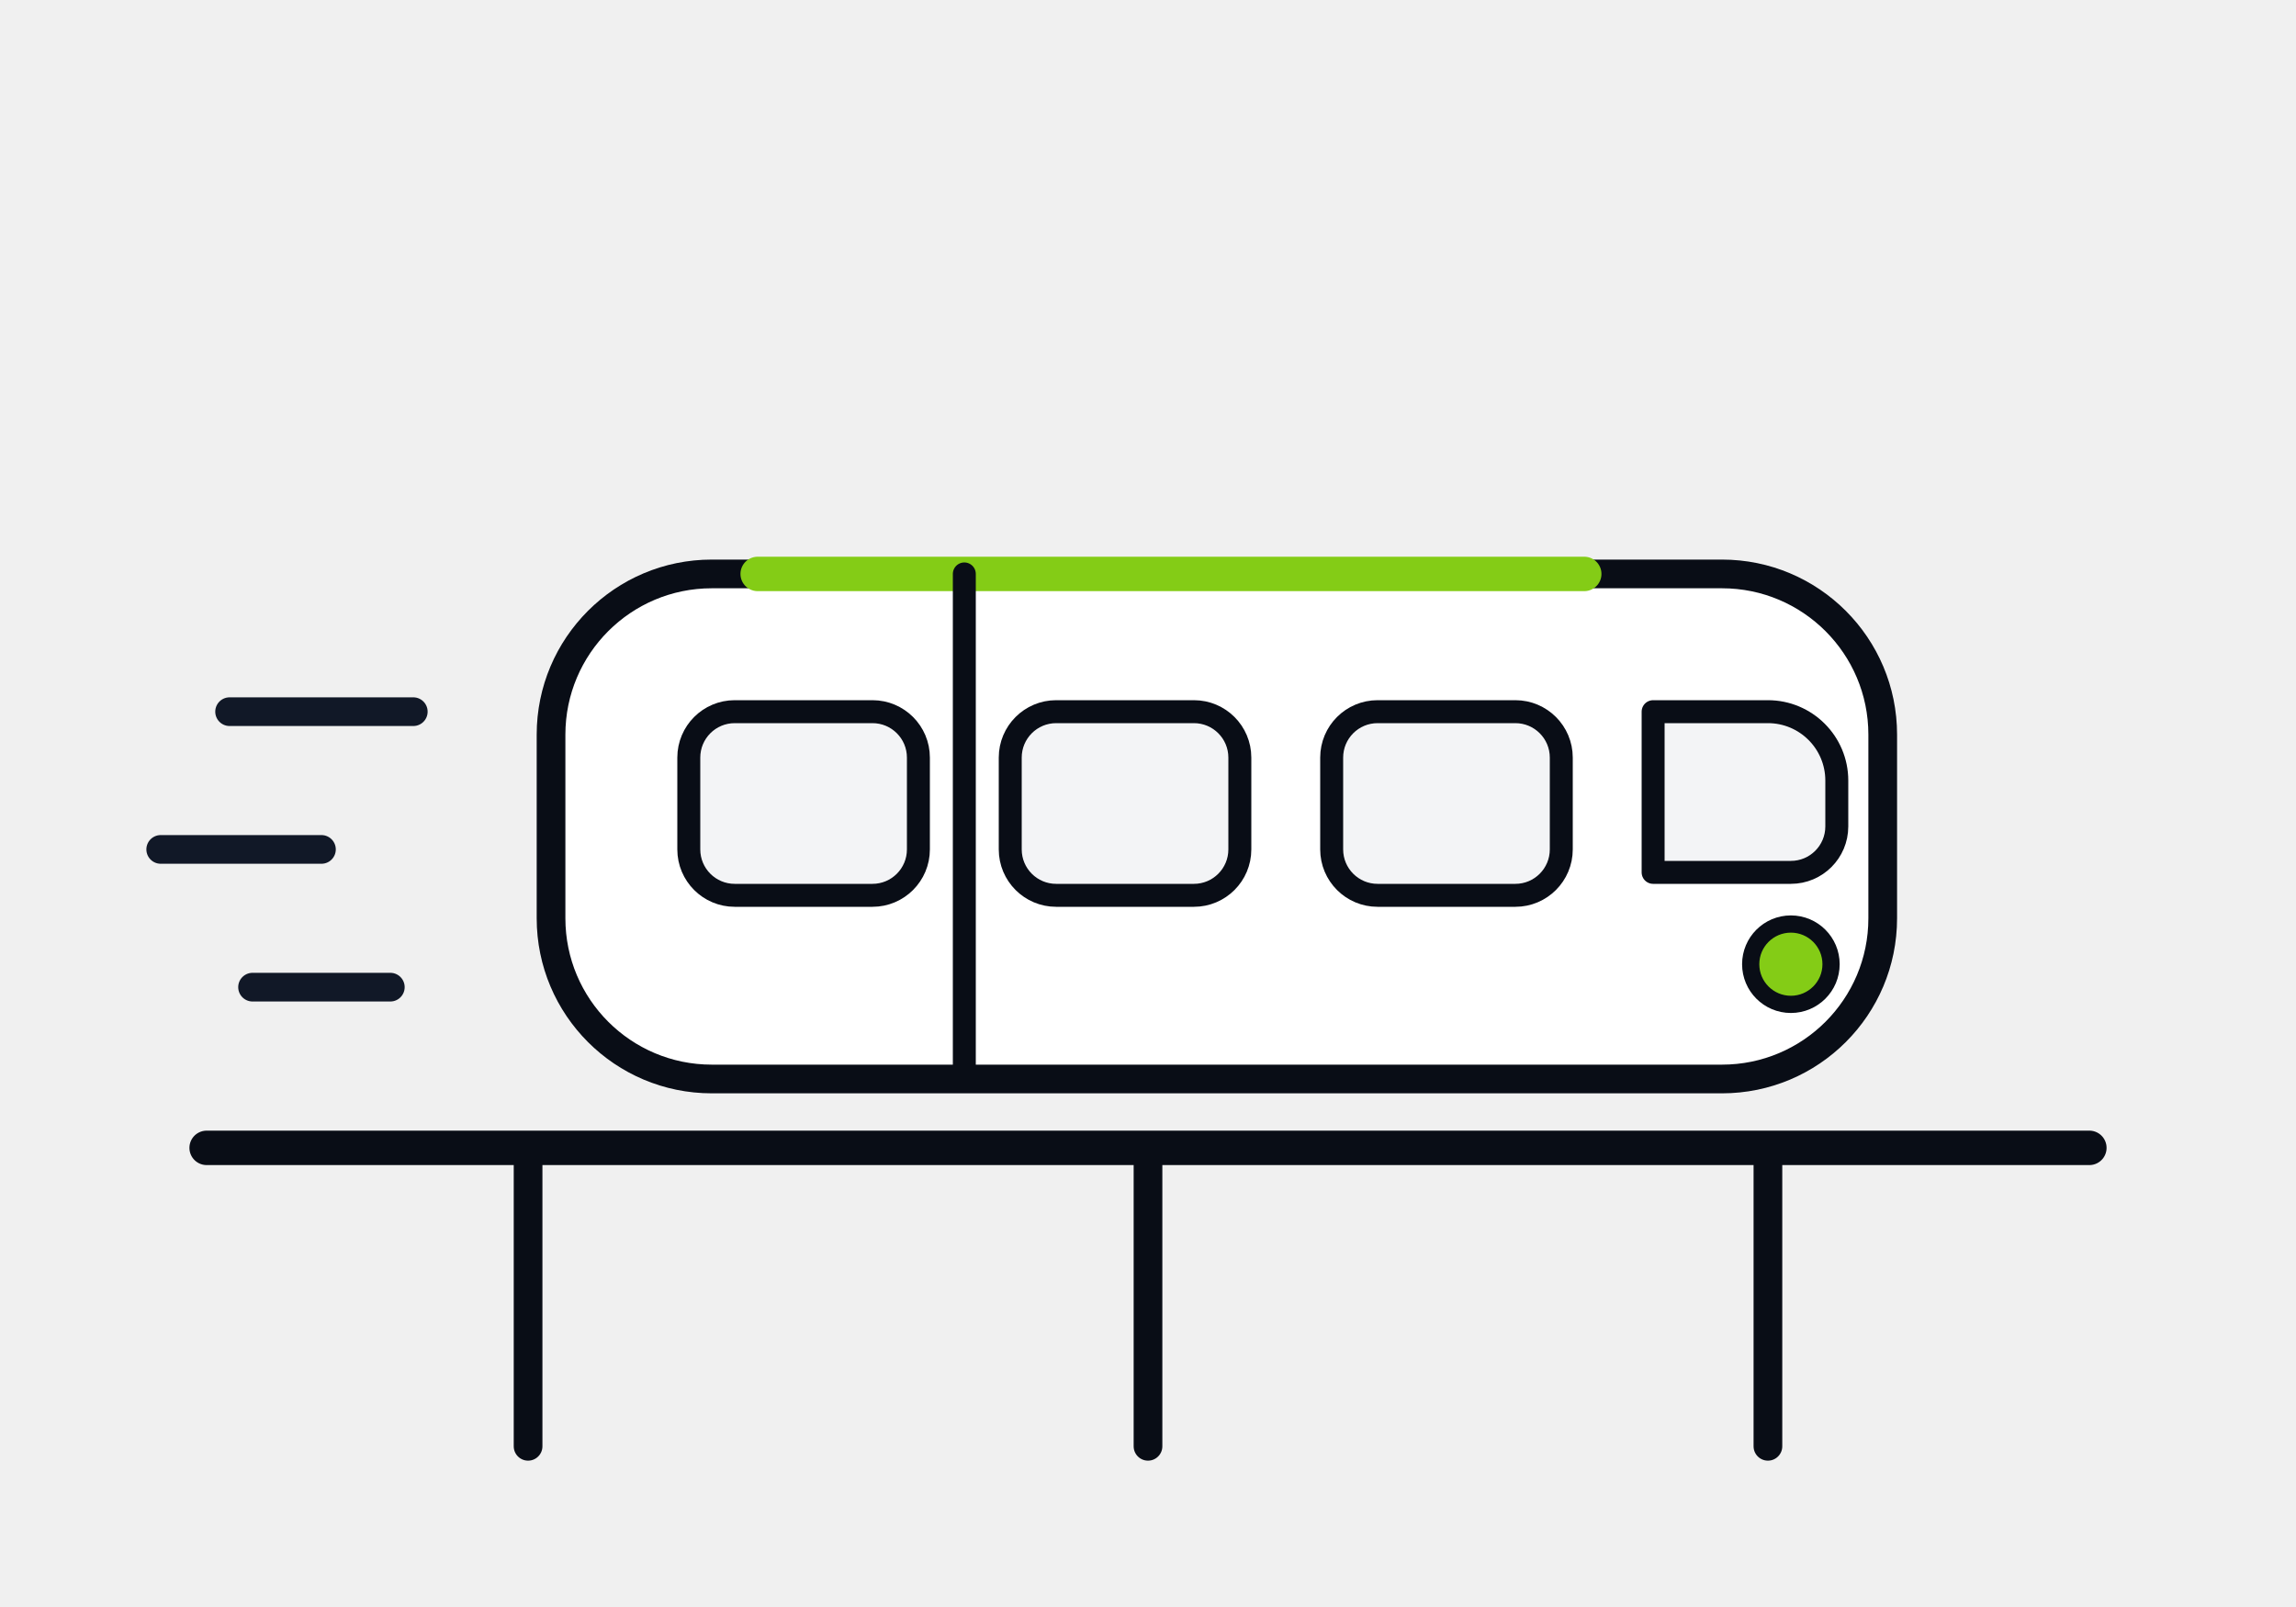
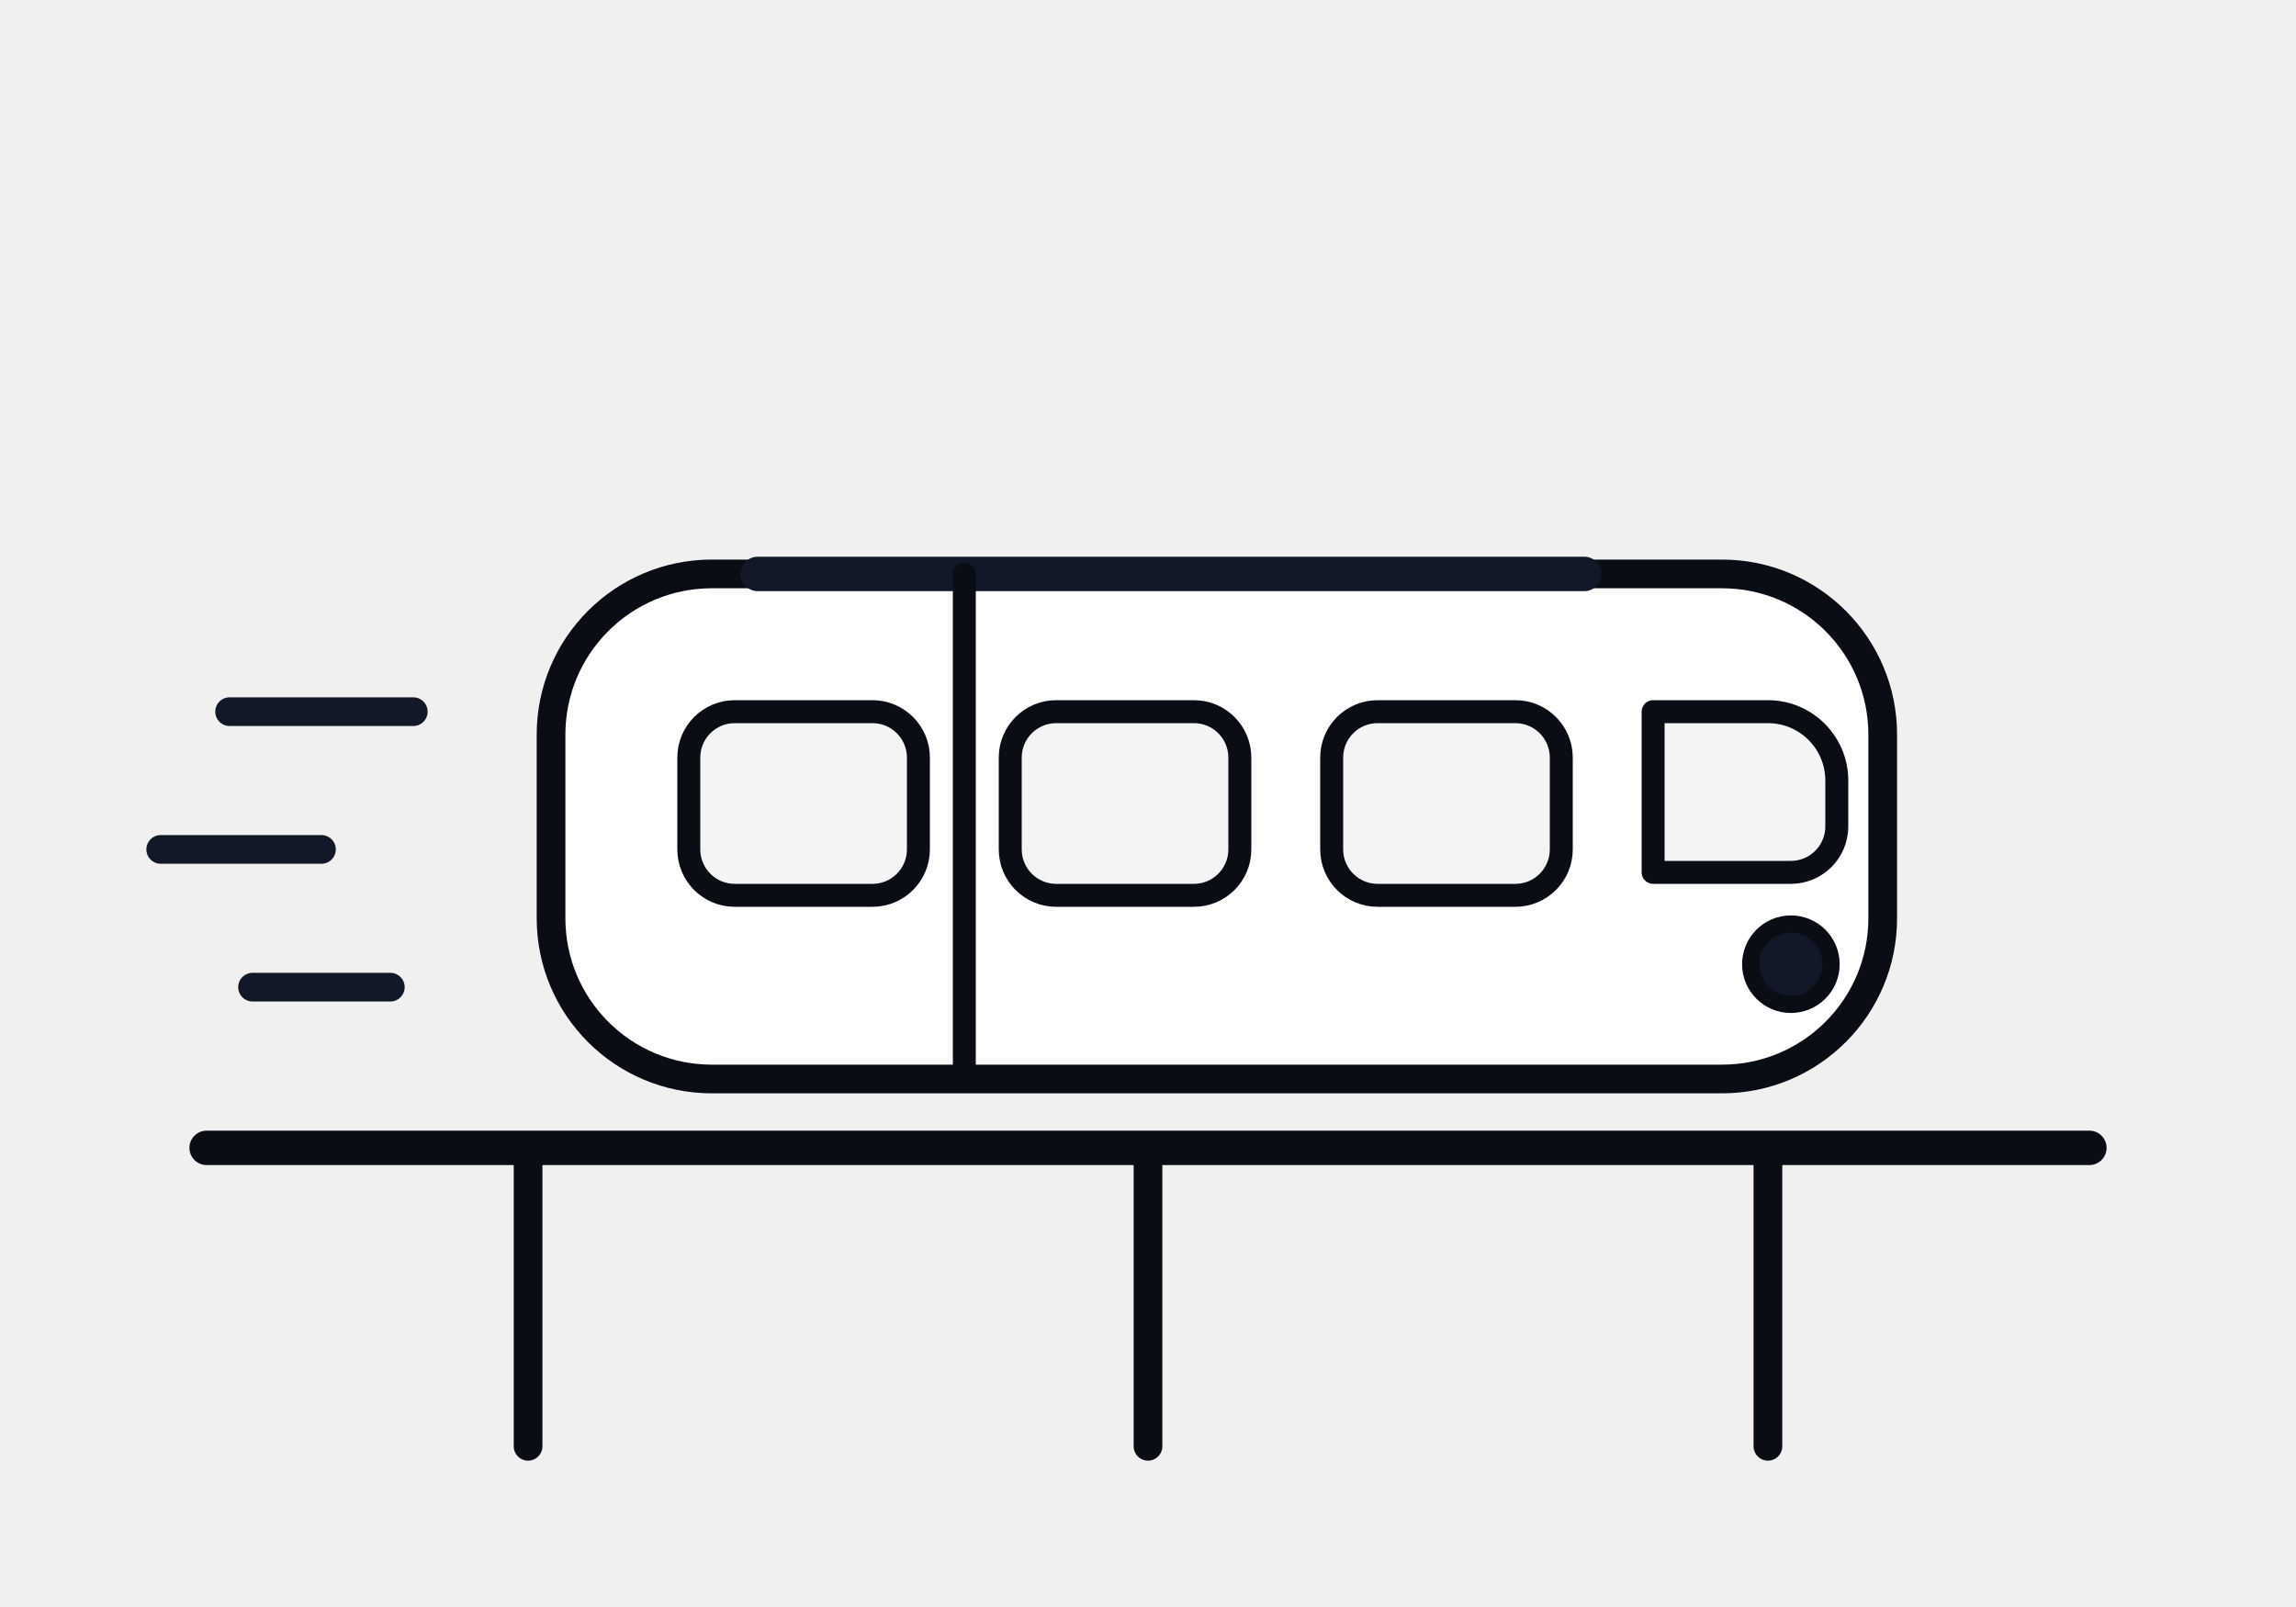
<svg xmlns="http://www.w3.org/2000/svg" width="200" height="140" viewBox="0 0 200 140" fill="none">
  <path d="M46 100v26M100 100v26M154 100v26" stroke="#090D16" stroke-width="2.5" stroke-linecap="round" />
  <path d="M18 100h164" stroke="#090D16" stroke-width="3" stroke-linecap="round" />
  <rect x="48" y="50" width="116" height="44" rx="14" stroke="#090D16" stroke-width="2.5" fill="#FFFFFF" />
-   <path d="M66 50h72" stroke="#84CC16" stroke-width="3" stroke-linecap="round" />
+   <path d="M66 50h72" stroke="#111827" stroke-width="3" stroke-linecap="round" />
  <rect x="60" y="62" width="20" height="16" rx="4" fill="#F3F4F6" stroke="#090D16" stroke-width="2" />
  <rect x="88" y="62" width="20" height="16" rx="4" fill="#F3F4F6" stroke="#090D16" stroke-width="2" />
  <rect x="116" y="62" width="20" height="16" rx="4" fill="#F3F4F6" stroke="#090D16" stroke-width="2" />
  <path d="M144 62h10a6 6 0 0 1 6 6v4a4 4 0 0 1-4 4h-12z" fill="#F3F4F6" stroke="#090D16" stroke-width="2" stroke-linejoin="round" />
-   <circle cx="156" cy="84" r="3.5" fill="#84CC16" stroke="#090D16" stroke-width="1.5" />
+   <circle cx="156" cy="84" r="3.5" fill="#111827" stroke="#090D16" stroke-width="1.5" />
  <path d="M84 50v44" stroke="#090D16" stroke-width="2" stroke-linecap="round" />
  <path d="M20 62h16M14 74h14M22 86h12" stroke="#111827" stroke-width="2.5" stroke-linecap="round" />
</svg>
